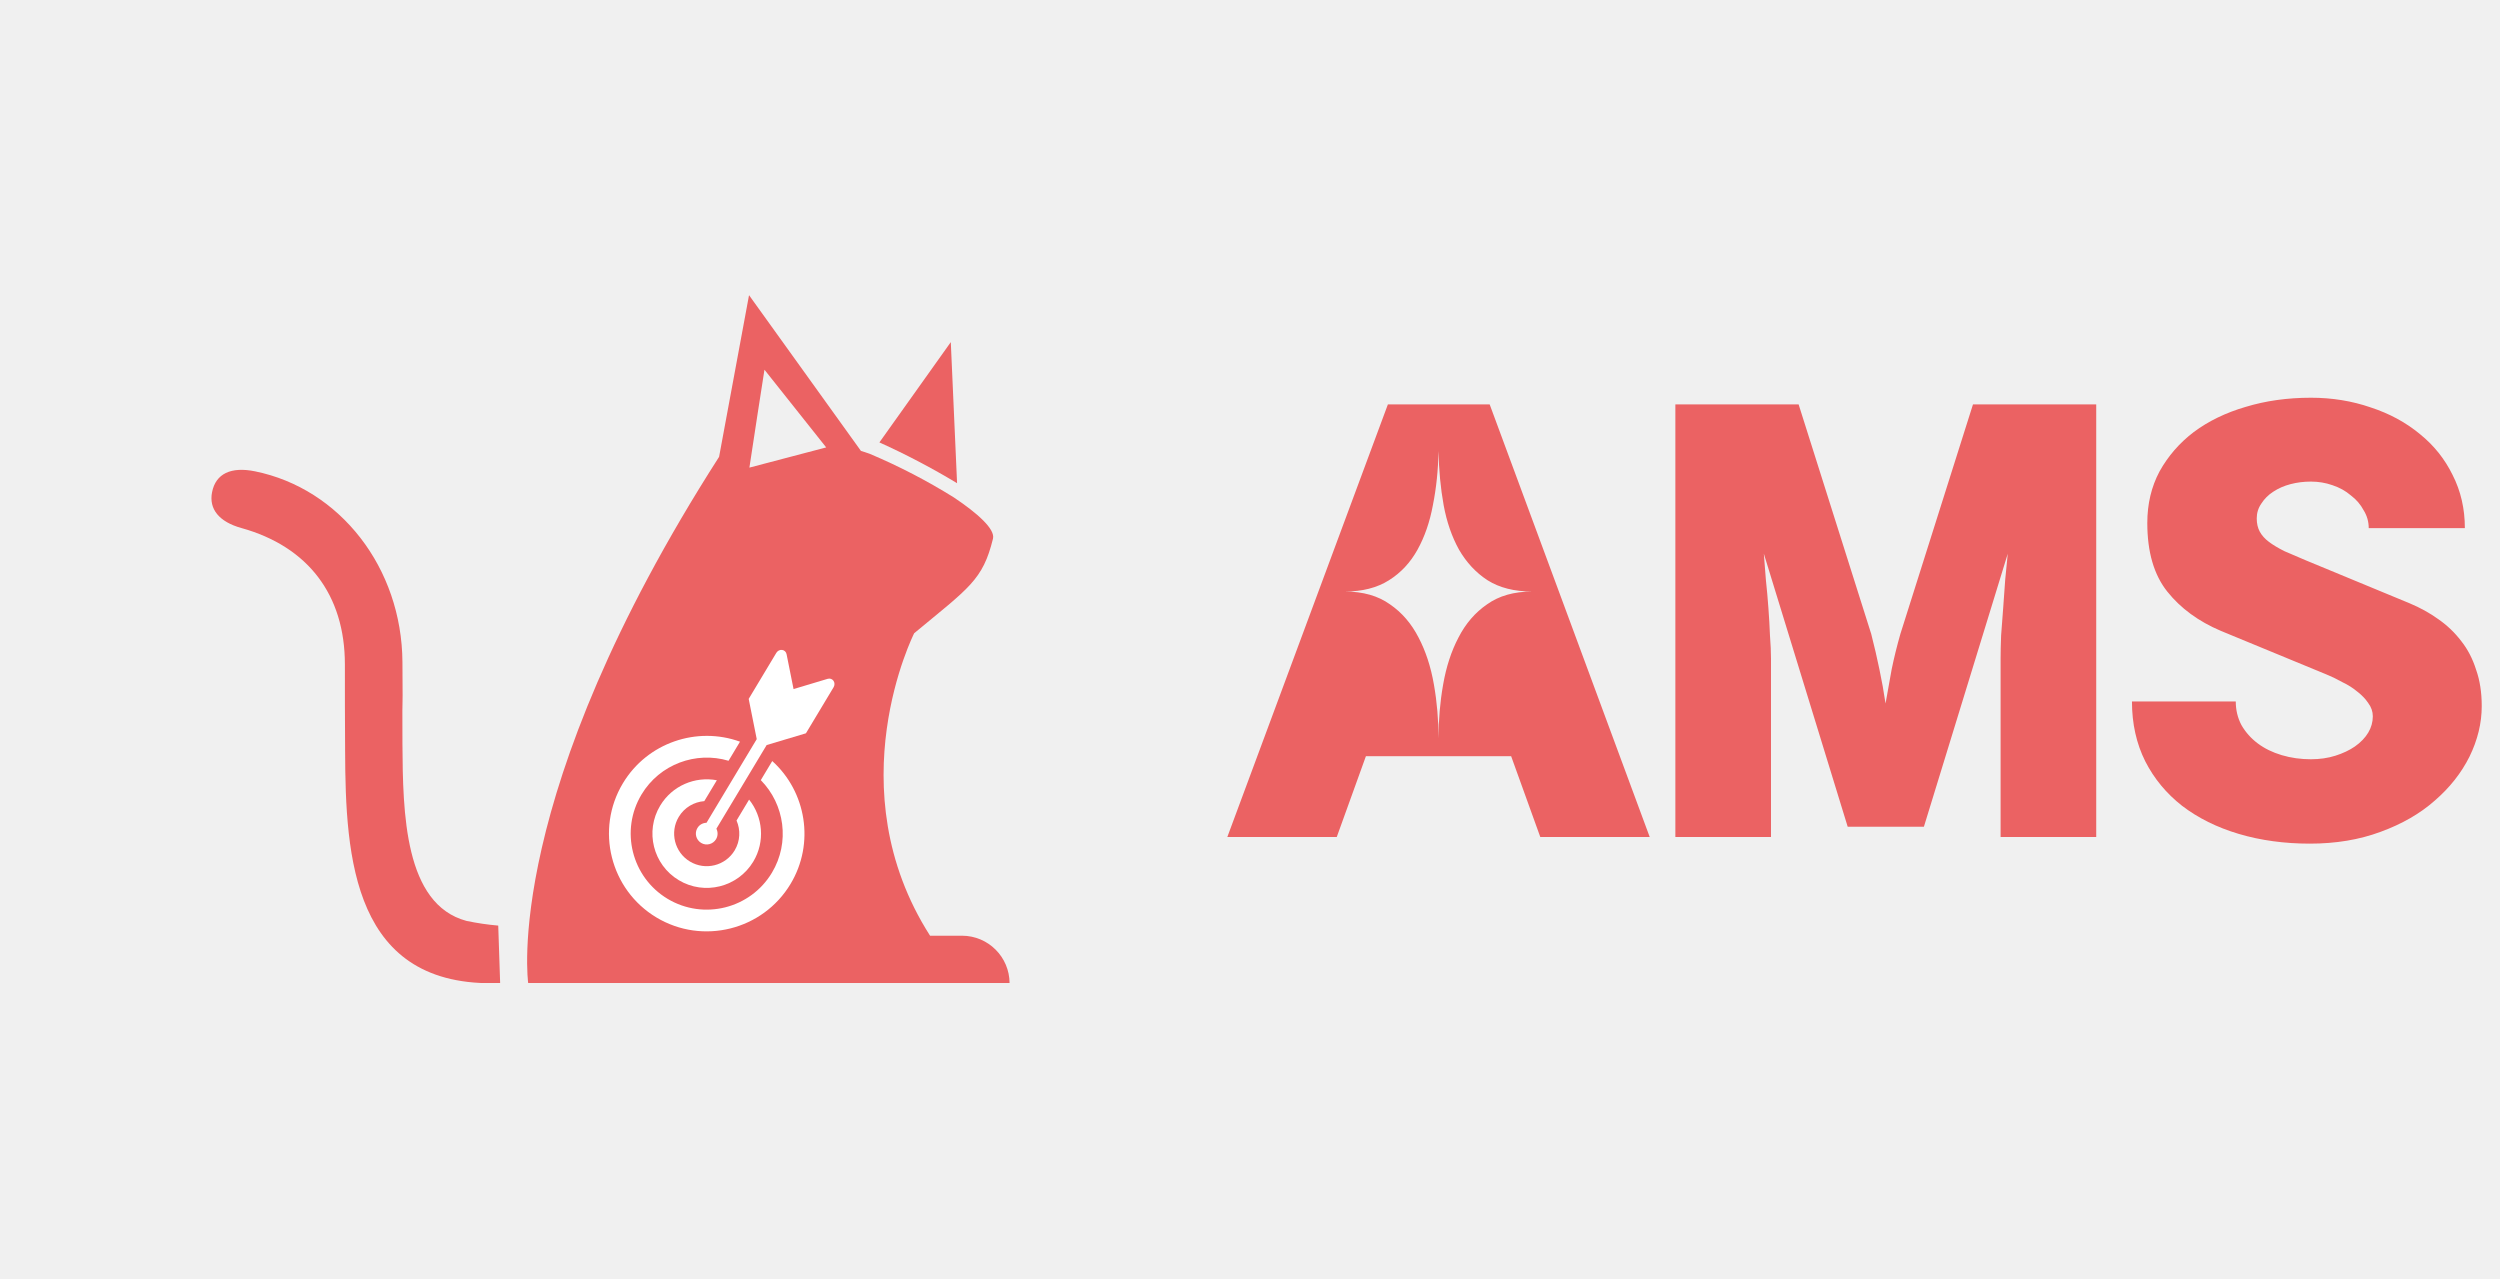
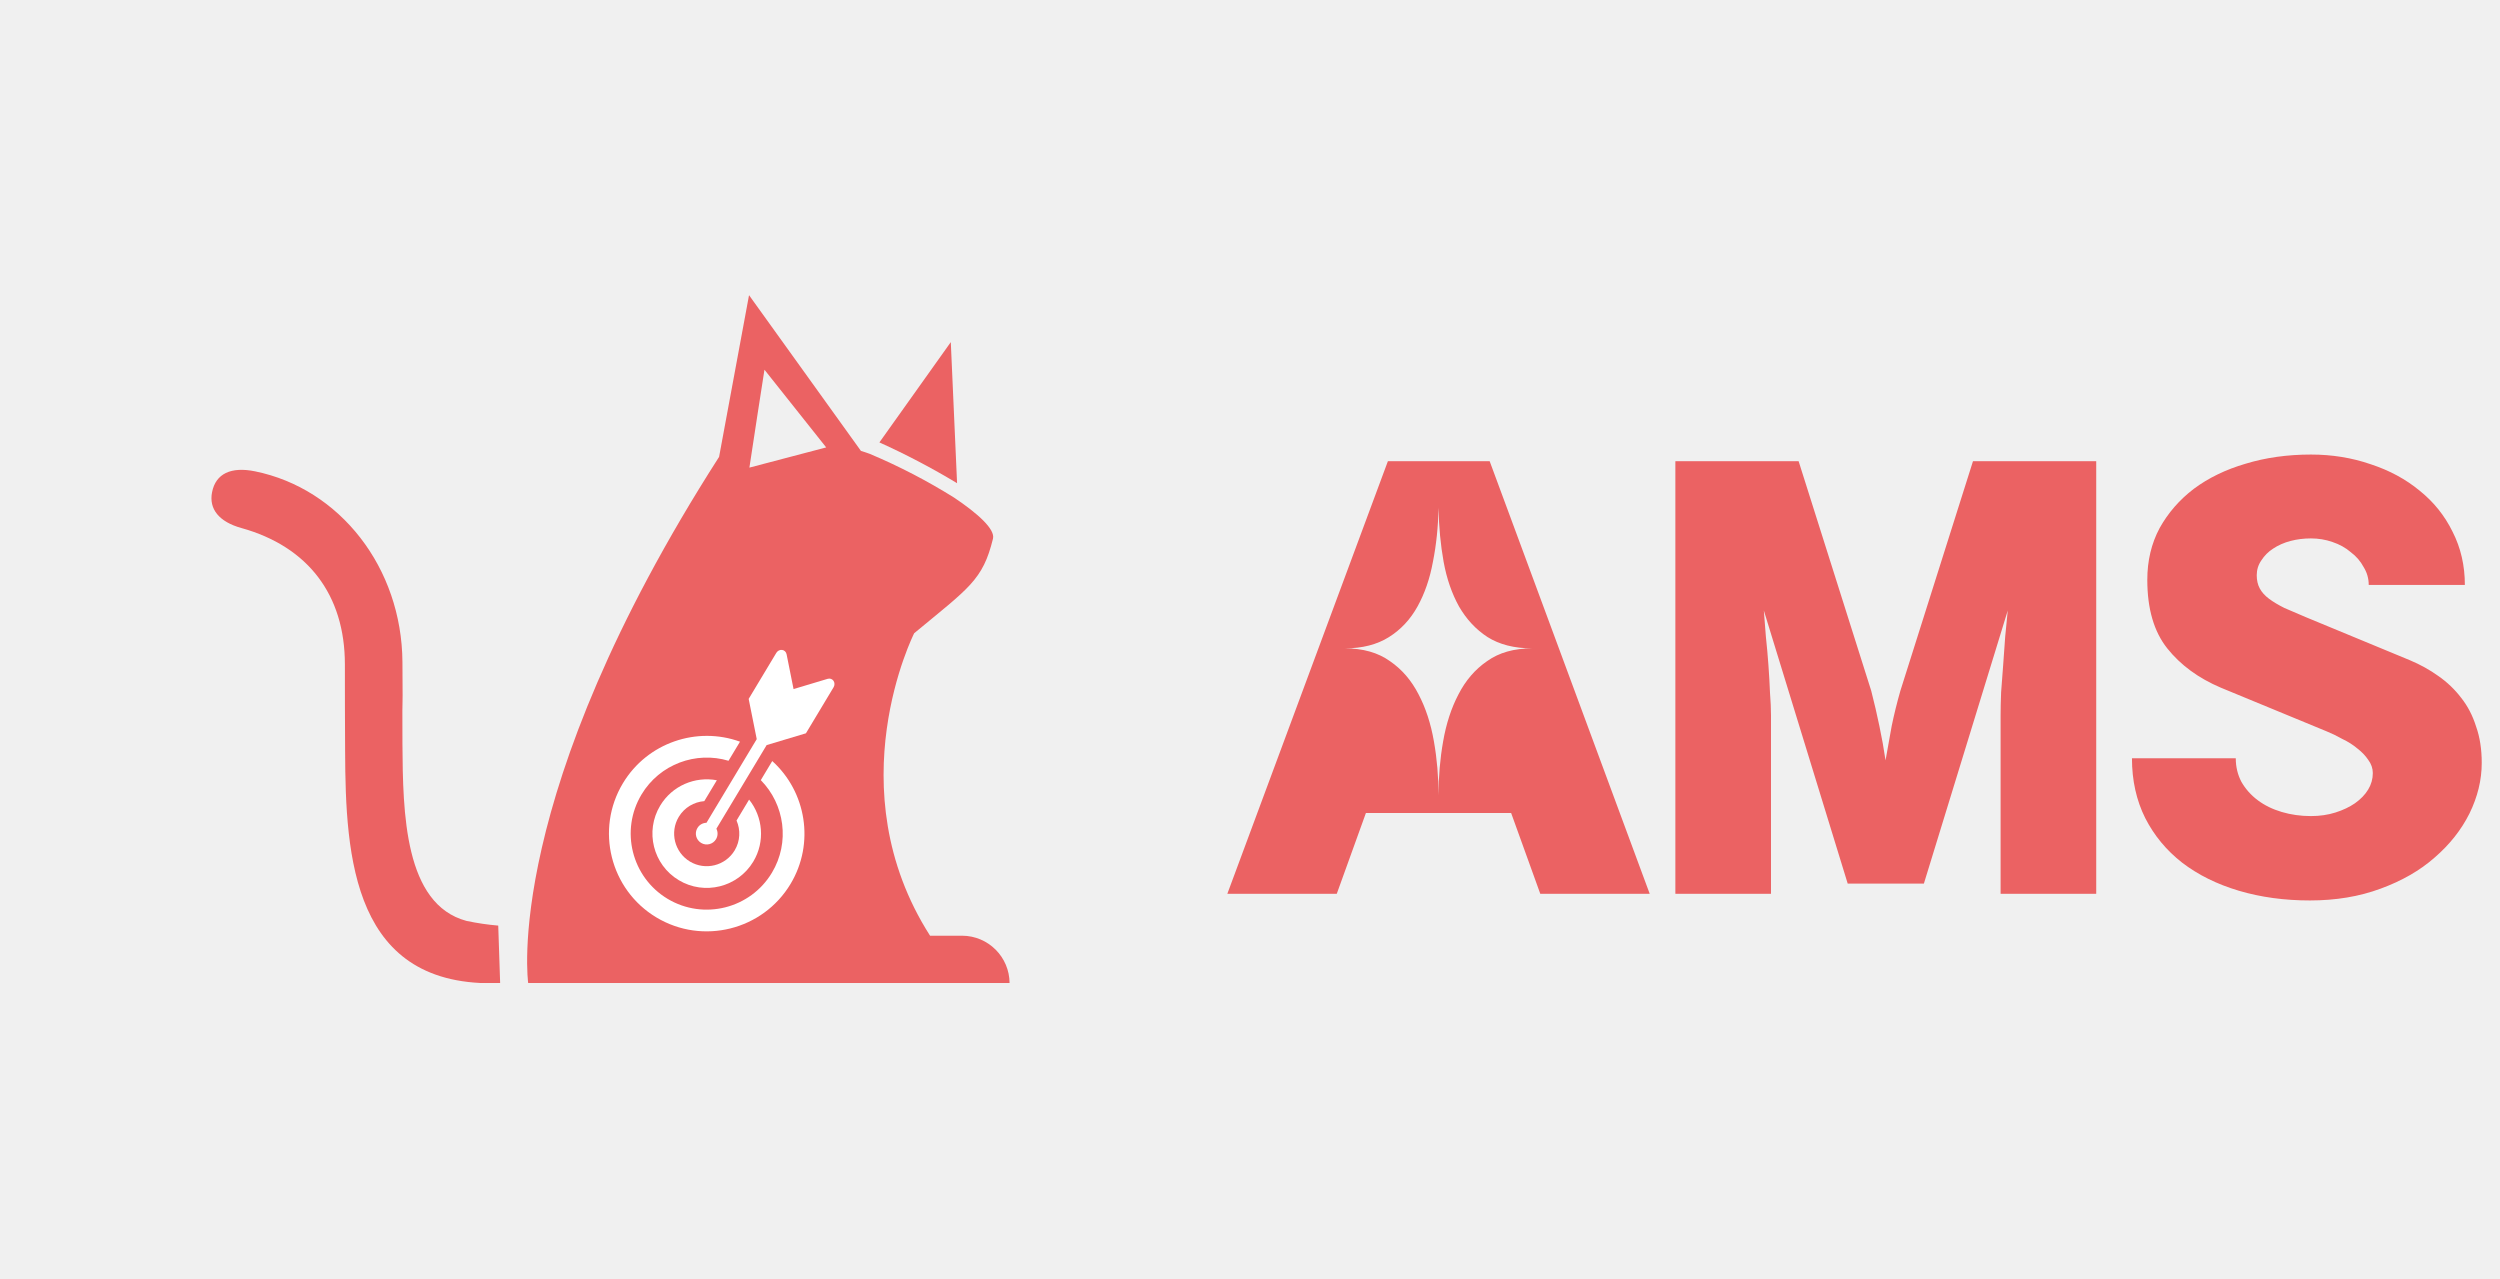
<svg xmlns="http://www.w3.org/2000/svg" width="88" height="45" viewBox="0 0 88 45" fill="none">
-   <mask id="mask0_776_33" style="mask-type:luminance" maskUnits="userSpaceOnUse" x="7" y="10" width="29" height="25">
+   <mask id="mask0_786_957" style="mask-type:luminance" maskUnits="userSpaceOnUse" x="7" y="10" width="29" height="25">
    <path d="M35.557 10.378H7.423V34.61H35.557V10.378Z" fill="white" />
  </mask>
-   <g mask="url(#mask0_776_33)">
-     <mask id="mask1_776_33" style="mask-type:luminance" maskUnits="userSpaceOnUse" x="7" y="10" width="29" height="25">
+   <g mask="url(#mask0_786_957)">
+     <mask id="mask1_786_957" style="mask-type:luminance" maskUnits="userSpaceOnUse" x="7" y="10" width="29" height="25">
      <path d="M35.557 10.378H7.423V34.61H35.557V10.378Z" fill="white" />
    </mask>
-     <g mask="url(#mask1_776_33)">
-       <mask id="mask2_776_33" style="mask-type:luminance" maskUnits="userSpaceOnUse" x="7" y="10" width="29" height="25">
+     <g mask="url(#mask1_786_957)">
+       <mask id="mask2_786_957" style="mask-type:luminance" maskUnits="userSpaceOnUse" x="7" y="10" width="29" height="25">
        <path d="M35.557 10.378H7.423V34.61H35.557V10.378Z" fill="white" />
      </mask>
-       <g mask="url(#mask2_776_33)">
-         <path d="M7.465 17.323C7.594 16.674 8.128 16.418 8.978 16.591C11.972 17.201 14.144 19.988 14.166 23.303C14.184 25.885 14.155 23.605 14.166 26.188C14.181 28.618 14.232 31.83 16.421 32.416C16.789 32.493 17.162 32.548 17.538 32.581C17.557 33.255 17.582 33.93 17.605 34.604H17.592C12.413 34.797 12.161 30.19 12.148 26.433C12.133 23.796 12.148 26.023 12.14 23.387C12.14 20.938 10.841 19.24 8.498 18.587C7.712 18.369 7.346 17.918 7.465 17.323Z" fill="#EB6263" />
+       <g mask="url(#mask2_786_957)">
+         <path d="M7.465 17.323C7.594 16.674 8.128 16.418 8.978 16.591C11.972 17.201 14.144 19.989 14.166 23.304C14.184 25.886 14.155 23.605 14.166 26.189C14.182 28.618 14.232 31.83 16.421 32.416C16.79 32.494 17.163 32.549 17.538 32.581C17.557 33.256 17.582 33.93 17.605 34.605H17.592C12.413 34.797 12.162 30.191 12.148 26.433C12.134 23.797 12.148 26.024 12.14 23.387C12.14 20.938 10.841 19.24 8.498 18.587C7.712 18.369 7.346 17.918 7.465 17.323Z" fill="#EB6263" />
        <path d="M33.689 17.009L33.468 12.043L30.955 15.573C31.894 15.997 32.807 16.476 33.689 17.009Z" fill="#EB6263" />
-         <path d="M33.864 32.937H32.738C29.418 27.74 32.179 22.29 32.179 22.29C34.107 20.689 34.595 20.427 34.953 18.961C35.036 18.628 34.413 18.07 33.578 17.511C32.633 16.922 31.643 16.409 30.617 15.975C30.504 15.935 30.398 15.899 30.305 15.872L26.366 10.39L25.312 16.081C17.634 28.064 18.593 34.61 18.593 34.61H35.537C35.535 33.687 34.788 32.939 33.864 32.937ZM26.379 16.46C26.447 15.974 26.909 13.014 26.909 13.014L29.082 15.749L26.379 16.46Z" fill="#EB6263" />
+         <path d="M33.865 32.937H32.738C29.418 27.74 32.179 22.29 32.179 22.29C34.108 20.69 34.595 20.427 34.953 18.961C35.036 18.629 34.413 18.07 33.578 17.512C32.633 16.922 31.643 16.409 30.617 15.976C30.504 15.935 30.398 15.899 30.305 15.872L26.366 10.39L25.312 16.082C17.634 28.064 18.593 34.61 18.593 34.61H35.537C35.535 33.687 34.788 32.939 33.865 32.937ZM26.379 16.46C26.447 15.974 26.909 13.014 26.909 13.014L29.082 15.749L26.379 16.46Z" fill="#EB6263" />
      </g>
    </g>
  </g>
-   <path d="M24.791 28.2L25.233 27.465C24.469 27.32 23.661 27.654 23.238 28.359C22.695 29.262 22.988 30.439 23.892 30.982C24.796 31.525 25.973 31.231 26.516 30.328C26.939 29.623 26.854 28.753 26.368 28.146L25.926 28.882C26.07 29.212 26.059 29.603 25.86 29.934C25.534 30.476 24.828 30.652 24.286 30.326C23.744 30.001 23.567 29.295 23.893 28.753C24.092 28.421 24.432 28.228 24.791 28.2Z" fill="white" />
-   <path d="M26.78 27.461C27.619 28.31 27.814 29.652 27.171 30.721C26.411 31.987 24.764 32.398 23.498 31.638C22.233 30.878 21.822 29.23 22.582 27.965C23.224 26.896 24.501 26.437 25.645 26.779L26.048 26.107C24.532 25.558 22.787 26.139 21.926 27.571C20.949 29.198 21.478 31.317 23.105 32.294C24.731 33.271 26.85 32.742 27.827 31.115C28.688 29.683 28.38 27.869 27.183 26.789L26.78 27.461Z" fill="white" />
-   <path d="M29.339 23.964C29.293 23.898 29.212 23.871 29.133 23.895L27.933 24.255L27.687 23.026C27.671 22.945 27.609 22.887 27.529 22.877C27.451 22.867 27.37 22.908 27.326 22.981L26.354 24.601L26.637 26.017L24.869 28.962C24.742 28.965 24.619 29.029 24.549 29.146C24.44 29.327 24.499 29.562 24.68 29.671C24.861 29.78 25.096 29.721 25.205 29.54C25.275 29.423 25.274 29.284 25.217 29.171L26.986 26.226L28.369 25.812L29.342 24.192C29.386 24.119 29.385 24.029 29.339 23.964Z" fill="white" />
-   <path d="M53.192 26.618H48.08L47.054 29.462H43.202L48.854 14.234H52.436L58.07 29.462H54.218L53.192 26.618ZM53.93 20.822C53.306 20.822 52.784 20.69 52.364 20.426C51.956 20.162 51.62 19.802 51.356 19.346C51.104 18.89 50.924 18.368 50.816 17.78C50.708 17.18 50.648 16.544 50.636 15.872C50.624 16.544 50.558 17.18 50.438 17.78C50.33 18.368 50.15 18.89 49.898 19.346C49.646 19.802 49.31 20.162 48.89 20.426C48.47 20.69 47.954 20.822 47.342 20.822C47.978 20.822 48.506 20.972 48.926 21.272C49.346 21.56 49.682 21.95 49.934 22.442C50.186 22.922 50.366 23.474 50.474 24.098C50.582 24.71 50.636 25.34 50.636 25.988C50.636 25.34 50.69 24.71 50.798 24.098C50.906 23.474 51.086 22.922 51.338 22.442C51.59 21.95 51.926 21.56 52.346 21.272C52.766 20.972 53.294 20.822 53.93 20.822ZM69.449 14.234H73.787V29.462H70.421V23.18C70.421 22.952 70.427 22.682 70.439 22.37C70.463 22.058 70.487 21.74 70.511 21.416C70.535 21.08 70.559 20.744 70.583 20.408C70.619 20.072 70.649 19.766 70.673 19.49L67.721 29.102H65.039L62.087 19.49C62.111 19.766 62.135 20.072 62.159 20.408C62.195 20.744 62.225 21.08 62.249 21.416C62.273 21.74 62.291 22.058 62.303 22.37C62.327 22.682 62.339 22.952 62.339 23.18V29.462H58.973V14.234H63.311L65.867 22.316C65.975 22.736 66.071 23.15 66.155 23.558C66.239 23.954 66.311 24.356 66.371 24.764C66.443 24.356 66.515 23.954 66.587 23.558C66.671 23.15 66.773 22.736 66.893 22.316L69.449 14.234ZM81.309 29.696C80.409 29.696 79.575 29.582 78.807 29.354C78.039 29.126 77.373 28.796 76.809 28.364C76.257 27.932 75.825 27.41 75.513 26.798C75.201 26.174 75.045 25.472 75.045 24.692H78.699C78.699 24.992 78.765 25.268 78.897 25.52C79.041 25.772 79.233 25.988 79.473 26.168C79.713 26.348 79.995 26.486 80.319 26.582C80.643 26.678 80.985 26.726 81.345 26.726C81.657 26.726 81.945 26.684 82.209 26.6C82.473 26.516 82.701 26.408 82.893 26.276C83.097 26.132 83.253 25.97 83.361 25.79C83.469 25.61 83.523 25.418 83.523 25.214C83.523 25.046 83.469 24.89 83.361 24.746C83.265 24.602 83.139 24.47 82.983 24.35C82.827 24.218 82.647 24.104 82.443 24.008C82.251 23.9 82.065 23.81 81.885 23.738L78.177 22.208C77.385 21.872 76.755 21.41 76.287 20.822C75.819 20.234 75.585 19.43 75.585 18.41C75.585 17.738 75.729 17.132 76.017 16.592C76.317 16.052 76.719 15.59 77.223 15.206C77.739 14.822 78.345 14.528 79.041 14.324C79.749 14.108 80.517 14 81.345 14C82.089 14 82.791 14.114 83.451 14.342C84.111 14.558 84.687 14.87 85.179 15.278C85.671 15.674 86.055 16.154 86.331 16.718C86.619 17.282 86.763 17.906 86.763 18.59H83.379C83.379 18.362 83.319 18.152 83.199 17.96C83.091 17.756 82.941 17.582 82.749 17.438C82.569 17.282 82.353 17.162 82.101 17.078C81.861 16.994 81.609 16.952 81.345 16.952C81.093 16.952 80.853 16.982 80.625 17.042C80.397 17.102 80.193 17.192 80.013 17.312C79.845 17.42 79.707 17.558 79.599 17.726C79.491 17.882 79.437 18.056 79.437 18.248C79.437 18.428 79.473 18.584 79.545 18.716C79.617 18.848 79.725 18.968 79.869 19.076C80.013 19.184 80.193 19.292 80.409 19.4C80.625 19.496 80.877 19.604 81.165 19.724L84.819 21.236C85.191 21.392 85.527 21.578 85.827 21.794C86.139 22.01 86.409 22.268 86.637 22.568C86.865 22.856 87.039 23.192 87.159 23.576C87.291 23.948 87.357 24.374 87.357 24.854C87.357 25.454 87.213 26.048 86.925 26.636C86.637 27.212 86.229 27.728 85.701 28.184C85.185 28.64 84.549 29.006 83.793 29.282C83.049 29.558 82.221 29.696 81.309 29.696Z" fill="#EB6263" />
+   <path d="M24.791 28.2L25.233 27.465C24.469 27.321 23.661 27.654 23.238 28.359C22.695 29.262 22.988 30.439 23.892 30.982C24.796 31.525 25.973 31.232 26.516 30.328C26.939 29.623 26.854 28.753 26.368 28.146L25.926 28.882C26.07 29.212 26.059 29.603 25.86 29.934C25.534 30.476 24.828 30.652 24.286 30.327C23.744 30.001 23.567 29.295 23.893 28.753C24.092 28.422 24.432 28.228 24.791 28.2Z" fill="white" />
+   <path d="M26.78 27.461C27.619 28.31 27.814 29.652 27.171 30.721C26.411 31.987 24.764 32.398 23.498 31.638C22.233 30.878 21.822 29.23 22.582 27.965C23.224 26.895 24.501 26.436 25.644 26.779L26.048 26.107C24.532 25.558 22.787 26.139 21.926 27.571C20.949 29.198 21.477 31.316 23.104 32.293C24.731 33.271 26.85 32.742 27.827 31.115C28.687 29.683 28.38 27.869 27.183 26.789L26.78 27.461Z" fill="white" />
+   <path d="M29.339 23.964C29.293 23.898 29.212 23.871 29.133 23.895L27.933 24.255L27.687 23.026C27.67 22.946 27.608 22.887 27.529 22.877C27.451 22.867 27.37 22.908 27.326 22.981L26.353 24.601L26.637 26.017L24.868 28.962C24.742 28.965 24.619 29.029 24.549 29.146C24.44 29.327 24.498 29.562 24.68 29.671C24.861 29.78 25.096 29.721 25.204 29.54C25.274 29.423 25.274 29.285 25.217 29.171L26.986 26.227L28.369 25.812L29.342 24.192C29.386 24.119 29.384 24.029 29.339 23.964Z" fill="white" />
+   <path d="M53.192 28.618H48.08L47.054 31.462H43.202L48.854 16.234H52.436L58.07 31.462H54.218L53.192 28.618ZM53.93 22.822C53.306 22.822 52.784 22.69 52.364 22.426C51.956 22.162 51.62 21.802 51.356 21.346C51.104 20.89 50.924 20.368 50.816 19.78C50.708 19.18 50.648 18.544 50.636 17.872C50.624 18.544 50.558 19.18 50.438 19.78C50.33 20.368 50.15 20.89 49.898 21.346C49.646 21.802 49.31 22.162 48.89 22.426C48.47 22.69 47.954 22.822 47.342 22.822C47.978 22.822 48.506 22.972 48.926 23.272C49.346 23.56 49.682 23.95 49.934 24.442C50.186 24.922 50.366 25.474 50.474 26.098C50.582 26.71 50.636 27.34 50.636 27.988C50.636 27.34 50.69 26.71 50.798 26.098C50.906 25.474 51.086 24.922 51.338 24.442C51.59 23.95 51.926 23.56 52.346 23.272C52.766 22.972 53.294 22.822 53.93 22.822ZM69.449 16.234H73.787V31.462H70.421V25.18C70.421 24.952 70.427 24.682 70.439 24.37C70.463 24.058 70.487 23.74 70.511 23.416C70.535 23.08 70.559 22.744 70.583 22.408C70.619 22.072 70.649 21.766 70.673 21.49L67.721 31.102H65.039L62.087 21.49C62.111 21.766 62.135 22.072 62.159 22.408C62.195 22.744 62.225 23.08 62.249 23.416C62.273 23.74 62.291 24.058 62.303 24.37C62.327 24.682 62.339 24.952 62.339 25.18V31.462H58.973V16.234H63.311L65.867 24.316C65.975 24.736 66.071 25.15 66.155 25.558C66.239 25.954 66.311 26.356 66.371 26.764C66.443 26.356 66.515 25.954 66.587 25.558C66.671 25.15 66.773 24.736 66.893 24.316L69.449 16.234ZM81.309 31.696C80.409 31.696 79.575 31.582 78.807 31.354C78.039 31.126 77.373 30.796 76.809 30.364C76.257 29.932 75.825 29.41 75.513 28.798C75.201 28.174 75.045 27.472 75.045 26.692H78.699C78.699 26.992 78.765 27.268 78.897 27.52C79.041 27.772 79.233 27.988 79.473 28.168C79.713 28.348 79.995 28.486 80.319 28.582C80.643 28.678 80.985 28.726 81.345 28.726C81.657 28.726 81.945 28.684 82.209 28.6C82.473 28.516 82.701 28.408 82.893 28.276C83.097 28.132 83.253 27.97 83.361 27.79C83.469 27.61 83.523 27.418 83.523 27.214C83.523 27.046 83.469 26.89 83.361 26.746C83.265 26.602 83.139 26.47 82.983 26.35C82.827 26.218 82.647 26.104 82.443 26.008C82.251 25.9 82.065 25.81 81.885 25.738L78.177 24.208C77.385 23.872 76.755 23.41 76.287 22.822C75.819 22.234 75.585 21.43 75.585 20.41C75.585 19.738 75.729 19.132 76.017 18.592C76.317 18.052 76.719 17.59 77.223 17.206C77.739 16.822 78.345 16.528 79.041 16.324C79.749 16.108 80.517 16 81.345 16C82.089 16 82.791 16.114 83.451 16.342C84.111 16.558 84.687 16.87 85.179 17.278C85.671 17.674 86.055 18.154 86.331 18.718C86.619 19.282 86.763 19.906 86.763 20.59H83.379C83.379 20.362 83.319 20.152 83.199 19.96C83.091 19.756 82.941 19.582 82.749 19.438C82.569 19.282 82.353 19.162 82.101 19.078C81.861 18.994 81.609 18.952 81.345 18.952C81.093 18.952 80.853 18.982 80.625 19.042C80.397 19.102 80.193 19.192 80.013 19.312C79.845 19.42 79.707 19.558 79.599 19.726C79.491 19.882 79.437 20.056 79.437 20.248C79.437 20.428 79.473 20.584 79.545 20.716C79.617 20.848 79.725 20.968 79.869 21.076C80.013 21.184 80.193 21.292 80.409 21.4C80.625 21.496 80.877 21.604 81.165 21.724L84.819 23.236C85.191 23.392 85.527 23.578 85.827 23.794C86.139 24.01 86.409 24.268 86.637 24.568C86.865 24.856 87.039 25.192 87.159 25.576C87.291 25.948 87.357 26.374 87.357 26.854C87.357 27.454 87.213 28.048 86.925 28.636C86.637 29.212 86.229 29.728 85.701 30.184C85.185 30.64 84.549 31.006 83.793 31.282C83.049 31.558 82.221 31.696 81.309 31.696Z" fill="#EB6263" />
</svg>
